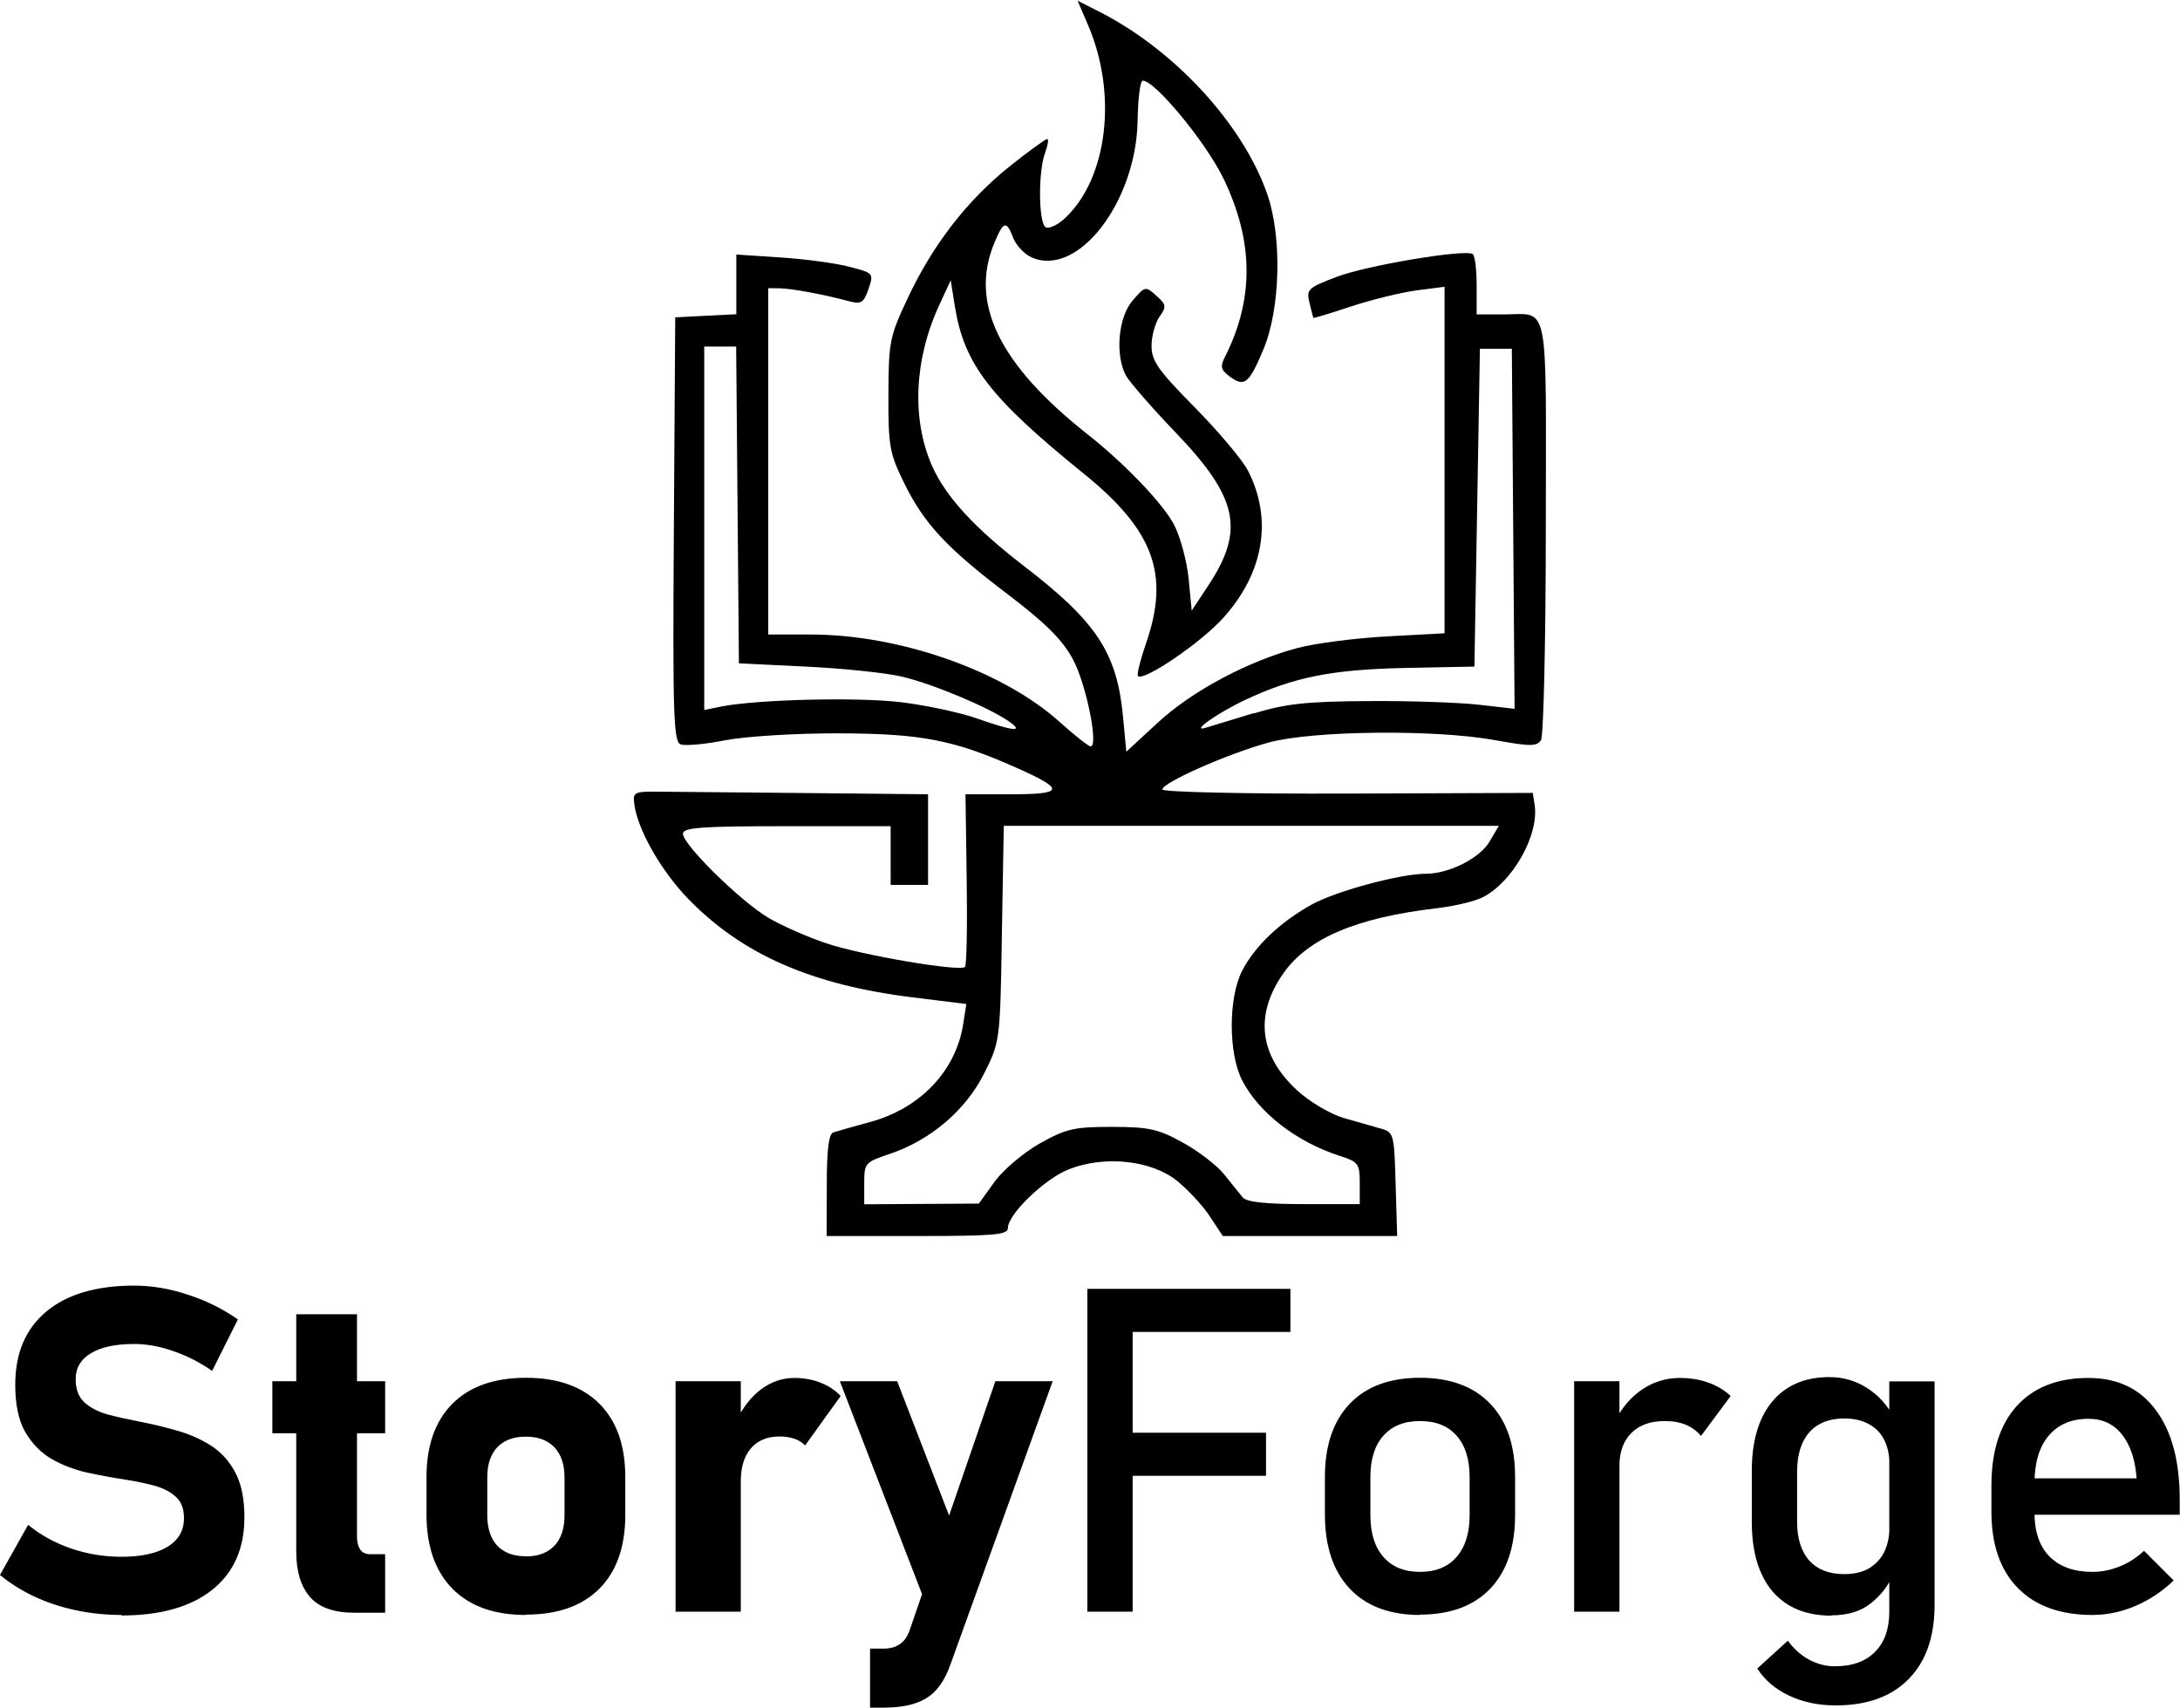
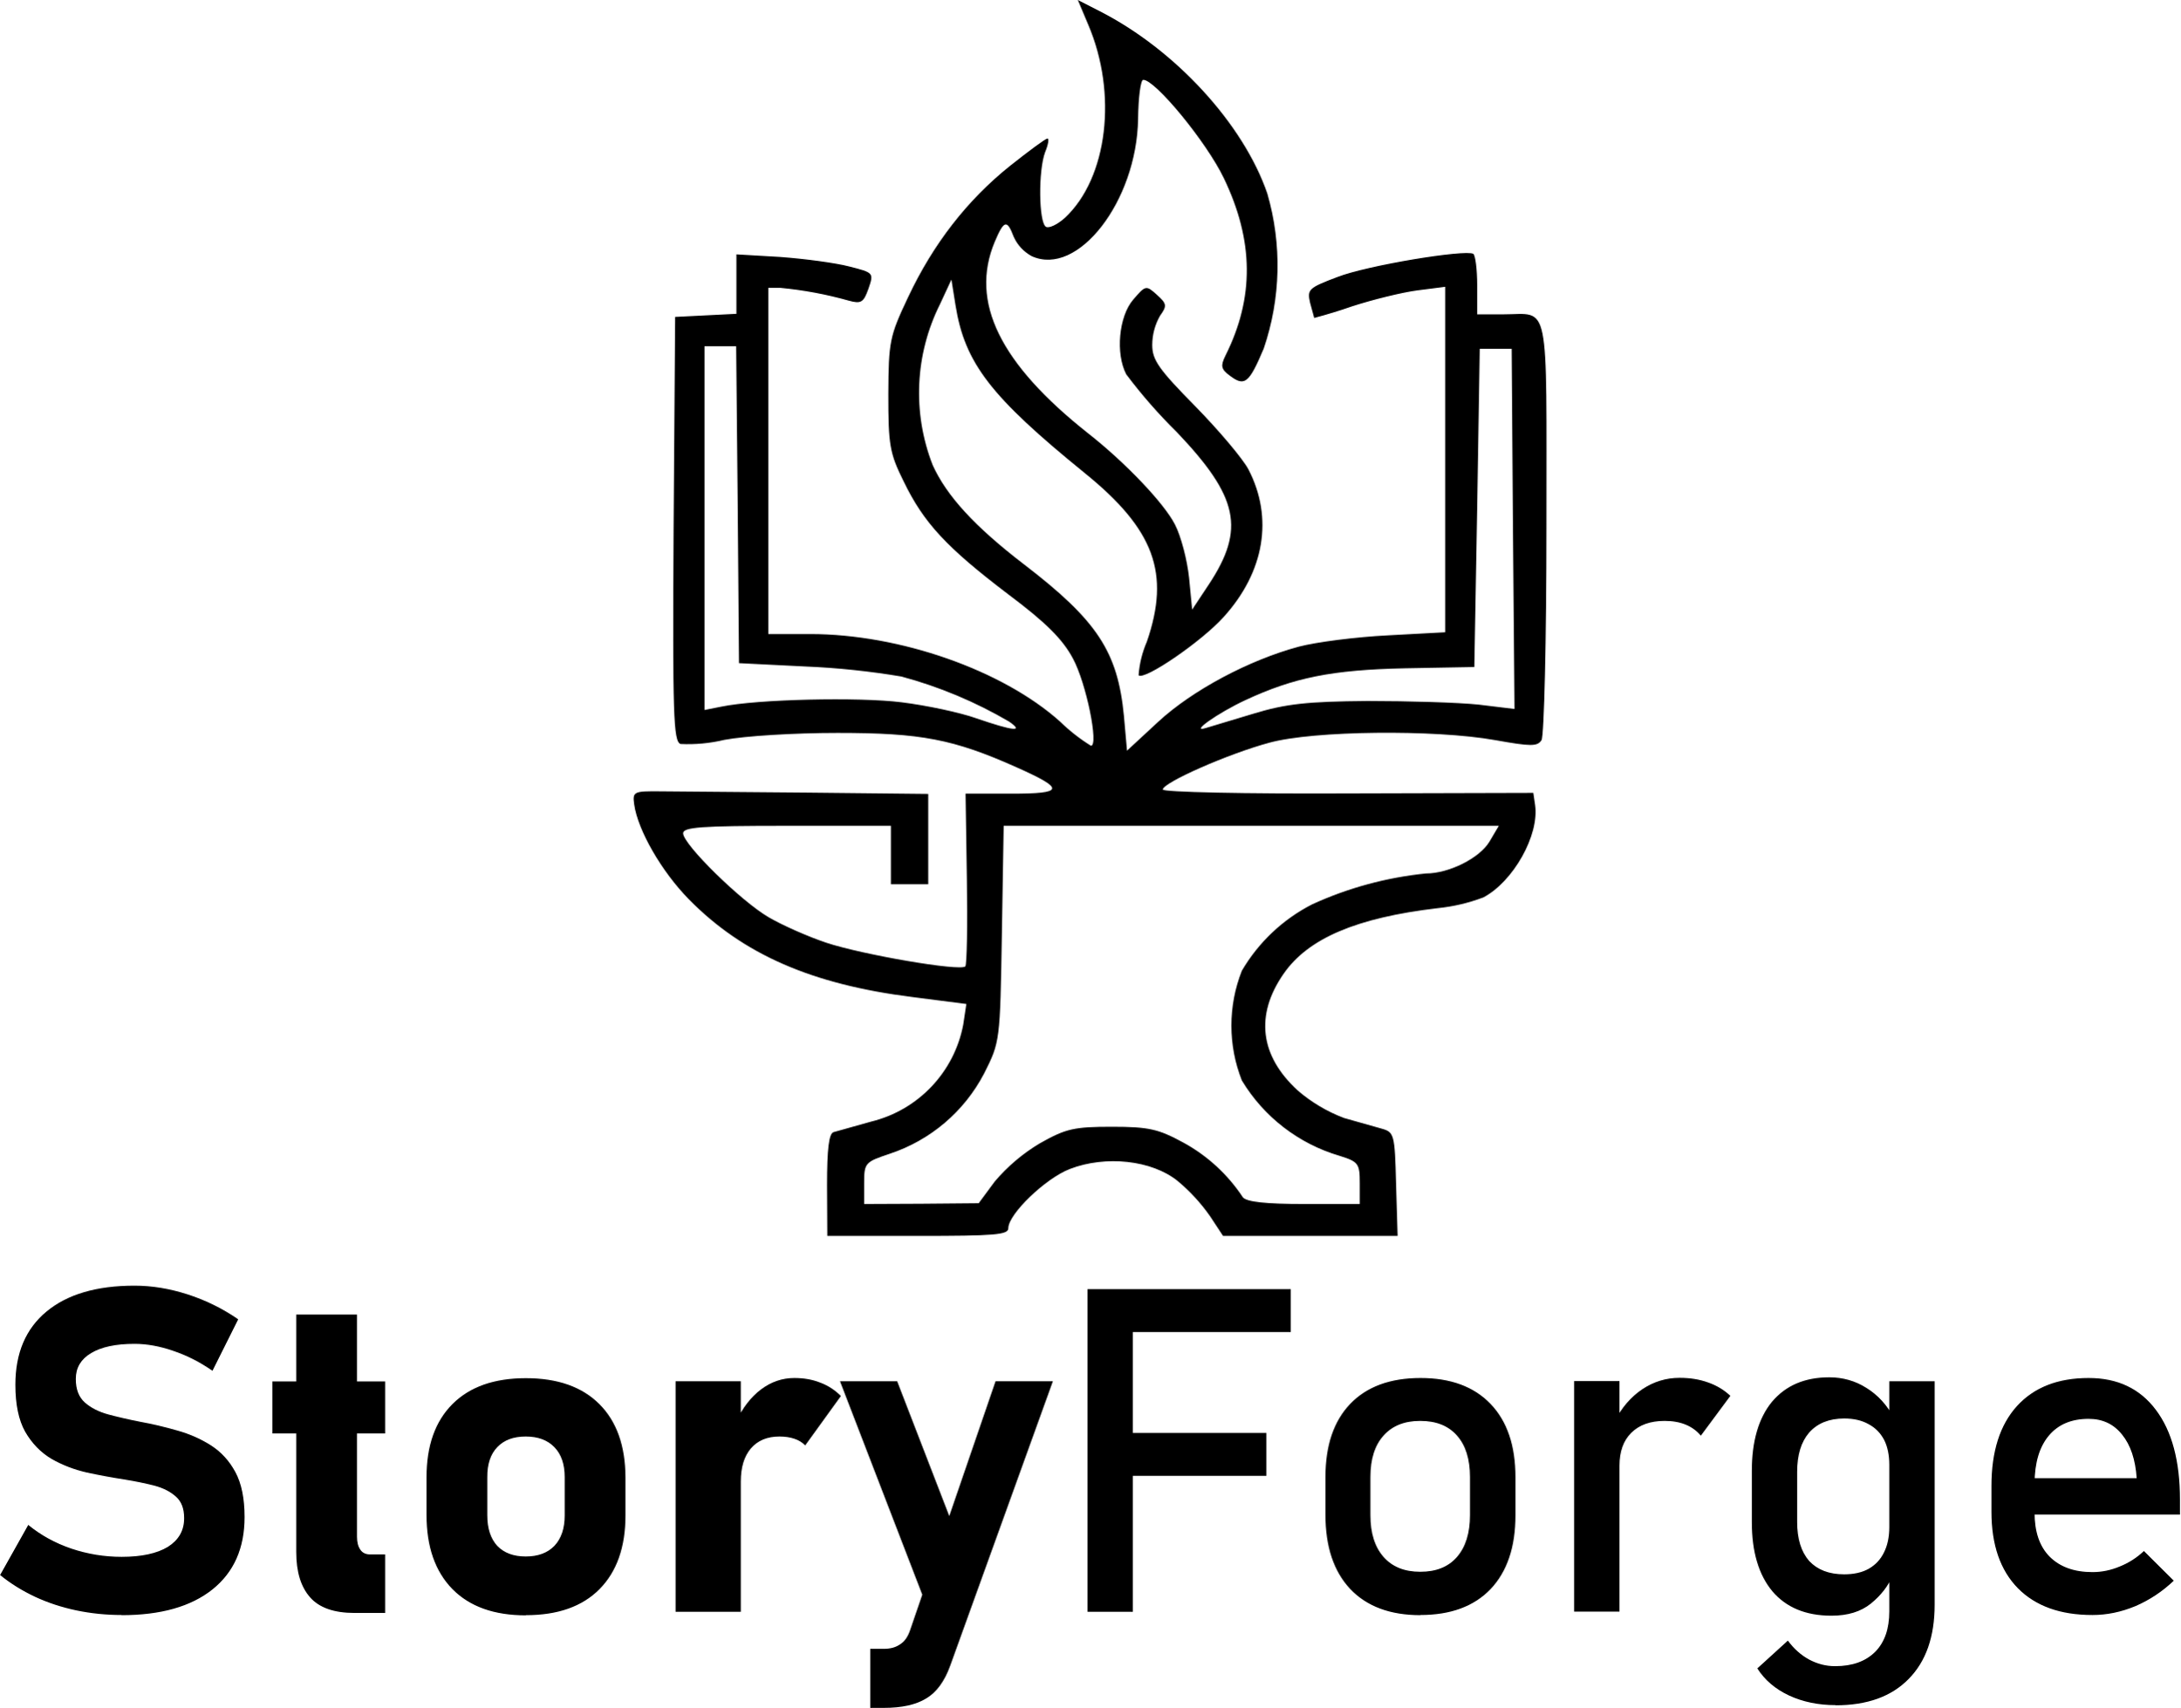
- <svg xmlns="http://www.w3.org/2000/svg" width="32" height="25.073" viewBox="0 0 8.467 6.634" version="1.1" id="svg1" xml:space="preserve">
-   <defs id="defs1" />
-   <g id="layer1" transform="translate(-2.116667,-2.613577)">
-     <g id="g7" transform="translate(10.46931)">
-       <g id="g8" transform="translate(2.362251,-31.15611)">
-         <g id="g9" transform="translate(4.0816,1.99329)">
-           <g id="g1" transform="matrix(0.6666653,0,0,0.6666653,9.490012,16.84504)">
-             <path style="fill:#000000;stroke-width:0.117" d="m -31.613,29.303 c 0,-0.209 0.011,-0.3 0.039,-0.308 0.021,-0.007 0.12,-0.035 0.219,-0.062 0.288,-0.08 0.493,-0.297 0.536,-0.565 l 0.019,-0.121 -0.316,-0.039 c -0.586,-0.073 -0.987,-0.249 -1.301,-0.57 -0.158,-0.162 -0.296,-0.402 -0.317,-0.552 -0.01,-0.074 -0.004,-0.078 0.152,-0.076 0.09,7.93e-4 0.477,0.004 0.861,0.008 l 0.698,0.007 v 0.264 0.264 h -0.109 -0.109 v -0.171 -0.171 h -0.605 c -0.501,0 -0.605,0.008 -0.605,0.044 0,0.064 0.336,0.394 0.498,0.49 0.077,0.045 0.228,0.112 0.336,0.148 0.207,0.07 0.78,0.167 0.809,0.138 0.01,-0.01 0.014,-0.24 0.01,-0.512 l -0.007,-0.494 h 0.265 c 0.311,0 0.316,-0.028 0.033,-0.154 -0.368,-0.164 -0.557,-0.2 -1.043,-0.201 -0.253,-2.65e-4 -0.542,0.018 -0.659,0.041 -0.115,0.023 -0.23,0.033 -0.256,0.023 -0.041,-0.016 -0.046,-0.171 -0.039,-1.253 l 0.008,-1.235 0.178,-0.009 0.178,-0.009 v -0.174 -0.174 l 0.256,0.017 c 0.141,0.009 0.321,0.033 0.401,0.054 0.143,0.037 0.144,0.038 0.113,0.13 -0.028,0.081 -0.043,0.09 -0.114,0.071 -0.144,-0.039 -0.328,-0.073 -0.4,-0.075 l -0.07,-0.001 v 1.009 1.009 H -31.709 c 0.52,0 1.121,0.211 1.453,0.51 0.087,0.078 0.168,0.142 0.18,0.142 0.048,0 -0.026,-0.366 -0.104,-0.509 -0.061,-0.113 -0.158,-0.209 -0.377,-0.376 -0.358,-0.271 -0.491,-0.414 -0.608,-0.655 -0.082,-0.167 -0.09,-0.212 -0.089,-0.509 10e-4,-0.309 0.007,-0.339 0.114,-0.566 0.146,-0.31 0.346,-0.568 0.594,-0.766 0.109,-0.087 0.207,-0.158 0.217,-0.158 0.01,0 0.004,0.036 -0.012,0.08 -0.041,0.107 -0.039,0.408 0.003,0.434 0.018,0.011 0.069,-0.012 0.112,-0.052 0.249,-0.232 0.308,-0.724 0.135,-1.126 l -0.061,-0.142 0.13,0.066 c 0.437,0.223 0.834,0.655 0.975,1.061 0.087,0.249 0.077,0.668 -0.022,0.904 -0.085,0.203 -0.111,0.223 -0.199,0.157 -0.05,-0.038 -0.054,-0.057 -0.024,-0.115 0.169,-0.337 0.166,-0.67 -0.009,-1.035 -0.101,-0.21 -0.399,-0.572 -0.471,-0.572 -0.015,0 -0.028,0.103 -0.03,0.229 -0.007,0.478 -0.35,0.922 -0.619,0.8 -0.042,-0.019 -0.089,-0.07 -0.106,-0.113 -0.039,-0.103 -0.057,-0.099 -0.11,0.03 -0.146,0.35 0.028,0.708 0.545,1.116 0.218,0.172 0.442,0.407 0.504,0.529 0.035,0.069 0.073,0.209 0.083,0.311 l 0.018,0.186 0.097,-0.147 c 0.213,-0.322 0.173,-0.511 -0.188,-0.888 -0.142,-0.148 -0.273,-0.299 -0.293,-0.336 -0.063,-0.121 -0.044,-0.338 0.039,-0.435 0.073,-0.085 0.076,-0.086 0.139,-0.029 0.058,0.052 0.06,0.064 0.018,0.123 -0.025,0.036 -0.046,0.112 -0.046,0.169 0,0.088 0.038,0.142 0.251,0.358 0.138,0.14 0.277,0.305 0.31,0.368 0.146,0.283 0.094,0.596 -0.143,0.859 -0.129,0.144 -0.464,0.372 -0.497,0.339 -0.008,-0.008 0.014,-0.095 0.048,-0.194 0.138,-0.4 0.043,-0.656 -0.365,-0.986 -0.545,-0.441 -0.696,-0.637 -0.75,-0.975 l -0.024,-0.151 -0.066,0.143 c -0.147,0.317 -0.163,0.665 -0.043,0.938 0.08,0.18 0.246,0.361 0.533,0.582 0.426,0.327 0.545,0.507 0.58,0.882 l 0.019,0.202 0.182,-0.168 c 0.199,-0.185 0.529,-0.361 0.818,-0.437 0.102,-0.027 0.336,-0.057 0.52,-0.067 l 0.334,-0.018 V 25.075 24.068 l -0.163,0.021 c -0.09,0.012 -0.261,0.054 -0.38,0.093 -0.12,0.04 -0.219,0.07 -0.221,0.067 -0.002,-0.003 -0.012,-0.042 -0.023,-0.088 -0.019,-0.078 -0.009,-0.087 0.159,-0.151 0.172,-0.066 0.744,-0.162 0.792,-0.133 0.013,0.008 0.023,0.09 0.023,0.183 v 0.169 h 0.153 c 0.274,0 0.251,-0.112 0.25,1.237 -2.45e-4,0.66 -0.013,1.219 -0.028,1.243 -0.024,0.038 -0.062,0.038 -0.271,2.4e-5 -0.351,-0.063 -1.059,-0.055 -1.314,0.014 -0.236,0.064 -0.621,0.234 -0.621,0.274 0,0.015 0.475,0.026 1.079,0.024 l 1.079,-0.004 0.011,0.071 c 0.026,0.174 -0.127,0.447 -0.302,0.537 -0.045,0.023 -0.165,0.052 -0.268,0.064 -0.47,0.055 -0.752,0.175 -0.896,0.382 -0.167,0.241 -0.138,0.477 0.083,0.68 0.072,0.066 0.192,0.137 0.27,0.16 0.077,0.022 0.175,0.05 0.217,0.062 0.075,0.021 0.078,0.031 0.086,0.324 l 0.009,0.302 h -0.508 -0.508 l -0.075,-0.114 c -0.041,-0.063 -0.128,-0.156 -0.192,-0.208 -0.149,-0.119 -0.417,-0.149 -0.627,-0.068 -0.141,0.054 -0.358,0.262 -0.358,0.344 0,0.039 -0.08,0.046 -0.528,0.046 h -0.528 z m 0.978,-0.021 c 0.051,-0.07 0.17,-0.17 0.264,-0.223 0.152,-0.085 0.198,-0.096 0.419,-0.096 0.216,5.29e-4 0.27,0.012 0.414,0.092 0.091,0.05 0.2,0.134 0.241,0.186 0.042,0.052 0.09,0.112 0.107,0.133 0.022,0.027 0.134,0.039 0.357,0.039 h 0.325 v -0.122 c 0,-0.113 -0.008,-0.124 -0.116,-0.159 -0.251,-0.08 -0.472,-0.251 -0.569,-0.44 -0.081,-0.157 -0.081,-0.482 8.1e-5,-0.639 0.074,-0.144 0.224,-0.286 0.408,-0.387 0.142,-0.078 0.516,-0.178 0.663,-0.178 0.134,0 0.313,-0.09 0.37,-0.187 l 0.054,-0.092 h -1.442 -1.442 l -0.011,0.629 c -0.01,0.627 -0.011,0.629 -0.104,0.815 -0.107,0.213 -0.313,0.389 -0.551,0.468 -0.142,0.048 -0.147,0.053 -0.147,0.171 v 0.122 l 0.334,-0.002 0.334,-0.002 z m 0.084,-2.681 c -0.119,-0.083 -0.448,-0.221 -0.627,-0.262 -0.094,-0.022 -0.345,-0.048 -0.559,-0.058 l -0.388,-0.019 -0.008,-0.923 -0.008,-0.923 h -0.093 -0.093 v 1.059 1.059 l 0.098,-0.02 c 0.211,-0.042 0.801,-0.056 1.052,-0.025 0.146,0.018 0.341,0.06 0.435,0.093 0.216,0.076 0.282,0.083 0.191,0.019 z m 1.426,-0.047 c 0.187,-0.057 0.309,-0.07 0.664,-0.072 0.239,-0.002 0.529,0.008 0.645,0.021 l 0.21,0.024 -0.008,-1.049 -0.008,-1.049 h -0.093 -0.093 l -0.016,0.926 -0.016,0.926 -0.404,0.008 c -0.425,0.009 -0.648,0.053 -0.931,0.186 -0.16,0.075 -0.326,0.192 -0.229,0.162 0.028,-0.009 0.153,-0.047 0.279,-0.085 z" id="path1" />
-             <g id="text1" style="font-size:2.649px;line-height:0;font-family:Arial;-inkscape-font-specification:Arial;letter-spacing:-0.031px;stroke-width:0.031" aria-label="StoryForge">
-               <path style="font-weight:bold;font-family:Bahnschrift;-inkscape-font-specification:Bahnschrift" d="m -35.722,31.807 q -0.135,0 -0.264,-0.027 -0.128,-0.027 -0.241,-0.079 -0.113,-0.053 -0.203,-0.127 v 0 l 0.164,-0.292 v 0 q 0.109,0.089 0.251,0.138 0.142,0.048 0.292,0.048 0.173,0 0.269,-0.058 0.096,-0.059 0.096,-0.167 v -0.001 q 0,-0.081 -0.048,-0.124 -0.048,-0.044 -0.127,-0.065 -0.078,-0.021 -0.169,-0.035 -0.11,-0.017 -0.222,-0.041 -0.113,-0.026 -0.207,-0.08 -0.094,-0.056 -0.153,-0.158 -0.057,-0.102 -0.057,-0.273 v -0.001 q 0,-0.275 0.181,-0.426 0.181,-0.151 0.512,-0.151 0.153,0 0.31,0.052 0.158,0.05 0.294,0.145 v 0 l -0.15,0.3 v 0 q -0.109,-0.076 -0.228,-0.116 -0.118,-0.041 -0.226,-0.041 -0.163,0 -0.252,0.054 -0.089,0.053 -0.089,0.15 v 0.001 q 0,0.091 0.053,0.137 0.053,0.047 0.138,0.07 0.085,0.022 0.184,0.041 0.109,0.021 0.216,0.052 0.107,0.03 0.197,0.087 0.089,0.057 0.142,0.157 0.053,0.1 0.053,0.259 v 0.003 q 0,0.272 -0.188,0.422 -0.188,0.149 -0.529,0.149 z m 1.358,-0.013 q -0.18,0 -0.26,-0.092 -0.08,-0.092 -0.08,-0.264 V 30.055 h 0.354 v 1.296 q 0,0.048 0.019,0.075 0.019,0.027 0.057,0.027 h 0.088 V 31.794 Z m -0.479,-1.046 V 30.445 h 0.657 v 0.303 z m 1.477,1.059 q -0.277,0 -0.428,-0.153 -0.151,-0.154 -0.151,-0.432 v -0.219 q 0,-0.275 0.151,-0.427 0.151,-0.151 0.428,-0.151 0.277,0 0.428,0.151 0.151,0.151 0.151,0.427 v 0.222 q 0,0.277 -0.151,0.429 -0.151,0.151 -0.428,0.151 z m -0.001,-0.341 q 0.107,0 0.167,-0.062 0.059,-0.063 0.059,-0.177 v -0.222 q 0,-0.113 -0.059,-0.175 -0.059,-0.062 -0.167,-0.062 -0.106,0 -0.166,0.062 -0.058,0.062 -0.058,0.175 V 31.226 q 0,0.114 0.058,0.177 0.059,0.062 0.166,0.062 z m 0.873,0.322 V 30.445 h 0.38 v 1.343 z m 0.755,-0.969 q -0.025,-0.026 -0.063,-0.039 -0.038,-0.013 -0.087,-0.013 -0.107,0 -0.167,0.07 -0.058,0.069 -0.058,0.191 l -0.027,-0.349 q 0.056,-0.119 0.144,-0.186 0.089,-0.067 0.195,-0.067 0.084,0 0.151,0.027 0.069,0.026 0.119,0.078 z m 1.108,-0.374 h 0.334 l -0.598,1.657 q -0.05,0.138 -0.14,0.191 -0.089,0.054 -0.247,0.054 h -0.079 v -0.344 h 0.079 q 0.056,0 0.093,-0.025 0.039,-0.025 0.059,-0.083 z m -0.345,1.453 -0.561,-1.453 h 0.334 l 0.451,1.167 z" id="path3" />
-               <path style="font-family:Bahnschrift;-inkscape-font-specification:Bahnschrift" d="M -30.095,31.788 V 29.907 h 0.264 v 1.881 z m 0.129,-0.792 v -0.251 h 0.912 v 0.251 z m 0,-0.838 V 29.907 h 1.054 v 0.251 z m 1.809,1.649 q -0.264,0 -0.409,-0.153 -0.145,-0.154 -0.145,-0.432 v -0.219 q 0,-0.275 0.145,-0.427 0.145,-0.151 0.409,-0.151 0.264,0 0.409,0.151 0.145,0.151 0.145,0.427 v 0.222 q 0,0.277 -0.145,0.429 -0.145,0.151 -0.409,0.151 z m 0,-0.251 q 0.138,0 0.213,-0.087 0.076,-0.087 0.076,-0.243 v -0.222 q 0,-0.157 -0.076,-0.242 -0.075,-0.085 -0.213,-0.085 -0.137,0 -0.213,0.085 -0.076,0.085 -0.076,0.242 v 0.222 q 0,0.157 0.076,0.243 0.076,0.087 0.213,0.087 z m 0.898,0.232 V 30.445 h 0.264 v 1.343 z m 0.739,-1.024 q -0.035,-0.043 -0.088,-0.065 -0.053,-0.022 -0.123,-0.022 -0.125,0 -0.195,0.07 -0.069,0.069 -0.069,0.191 l -0.027,-0.259 q 0.061,-0.119 0.159,-0.186 0.1,-0.067 0.219,-0.067 0.092,0 0.166,0.027 0.075,0.026 0.131,0.078 z m 0.785,1.57 q -0.151,0 -0.272,-0.057 -0.119,-0.056 -0.185,-0.158 v 0 l 0.178,-0.162 v 0 q 0.052,0.071 0.123,0.11 0.072,0.039 0.151,0.039 0.151,0 0.234,-0.084 0.083,-0.083 0.083,-0.235 v -1.341 h 0.264 v 1.302 q 0,0.279 -0.151,0.432 -0.15,0.154 -0.426,0.154 z m -0.025,-0.523 q -0.222,0 -0.344,-0.142 -0.12,-0.144 -0.12,-0.404 v -0.296 q 0,-0.261 0.118,-0.404 0.119,-0.144 0.334,-0.144 0.119,0 0.217,0.062 0.1,0.062 0.16,0.175 l -0.027,0.274 q 0,-0.085 -0.031,-0.146 -0.031,-0.061 -0.091,-0.092 -0.058,-0.032 -0.142,-0.032 -0.131,0 -0.203,0.081 -0.071,0.081 -0.071,0.229 v 0.292 q 0,0.146 0.071,0.226 0.072,0.079 0.203,0.079 0.084,0 0.142,-0.032 0.059,-0.034 0.091,-0.096 0.031,-0.062 0.031,-0.149 l 0.018,0.283 q -0.036,0.091 -0.125,0.163 -0.088,0.071 -0.23,0.071 z m 1.521,-0.004 q -0.281,0 -0.435,-0.157 -0.154,-0.157 -0.154,-0.445 v -0.151 q 0,-0.3 0.147,-0.464 0.149,-0.164 0.418,-0.164 0.254,0 0.392,0.186 0.14,0.186 0.14,0.523 v 0.088 h -0.905 v -0.212 h 0.654 v 0 q -0.012,-0.163 -0.085,-0.255 -0.072,-0.092 -0.195,-0.092 -0.149,0 -0.232,0.098 -0.083,0.098 -0.083,0.278 v 0.171 q 0,0.167 0.088,0.256 0.089,0.089 0.25,0.089 0.08,0 0.159,-0.032 0.079,-0.032 0.141,-0.091 v 0 l 0.173,0.173 v 0 q -0.1,0.096 -0.224,0.149 -0.124,0.052 -0.25,0.052 z" id="path4" />
-             </g>
-             <path d="m -36.374,33.601 0.173,-0.47 h 0.056 l 0.173,0.47 h -0.071 l -0.13,-0.379 -0.13,0.379 z m 0.08,-0.103 v -0.063 h 0.247 v 0.063 z m 0.476,-0.367 v 0.47 h -0.066 v -0.47 z m 0.125,0.21 h 0.217 v 0.063 h -0.217 z m 0.373,0.078 v -0.063 h 0.15 q 0.032,0 0.052,-0.022 0.02,-0.022 0.02,-0.059 v 0 q 0,-0.037 -0.02,-0.059 -0.019,-0.022 -0.052,-0.022 h -0.15 v -0.063 h 0.148 q 0.043,0 0.074,0.018 0.032,0.018 0.049,0.05 0.018,0.032 0.018,0.076 v 0 q 0,0.043 -0.018,0.076 -0.017,0.032 -0.049,0.05 -0.032,0.018 -0.074,0.018 z m -0.034,0.182 v -0.47 h 0.066 v 0.47 z m 0.521,0.005 q -0.066,0 -0.102,-0.038 -0.036,-0.038 -0.036,-0.108 v -0.055 q 0,-0.069 0.036,-0.107 0.036,-0.038 0.102,-0.038 0.066,0 0.102,0.038 0.036,0.038 0.036,0.107 v 0.056 q 0,0.069 -0.036,0.107 -0.036,0.038 -0.102,0.038 z m 0,-0.063 q 0.035,0 0.053,-0.022 0.019,-0.022 0.019,-0.061 v -0.056 q 0,-0.039 -0.019,-0.06 -0.019,-0.021 -0.053,-0.021 -0.034,0 -0.053,0.021 -0.019,0.021 -0.019,0.06 v 0.056 q 0,0.039 0.019,0.061 0.019,0.022 0.053,0.022 z m 0.309,0.058 -0.103,-0.336 h 0.069 l 0.059,0.24 0.084,-0.24 h 0.046 l 0.084,0.24 0.059,-0.24 h 0.069 l -0.103,0.336 h -0.05 l -0.082,-0.232 -0.082,0.232 z m 0.584,0.005 q -0.07,0 -0.109,-0.039 -0.038,-0.039 -0.038,-0.111 V 33.417 q 0,-0.075 0.037,-0.116 0.037,-0.041 0.104,-0.041 0.063,0 0.098,0.047 0.035,0.047 0.035,0.131 v 0.022 h -0.226 v -0.053 h 0.164 v 0 q -0.003,-0.041 -0.021,-0.064 -0.018,-0.023 -0.049,-0.023 -0.037,0 -0.058,0.025 -0.021,0.025 -0.021,0.07 v 0.043 q 0,0.042 0.022,0.064 0.022,0.022 0.062,0.022 0.02,0 0.04,-0.008 0.02,-0.008 0.035,-0.023 v 0 l 0.043,0.043 v 0 q -0.025,0.024 -0.056,0.037 -0.031,0.013 -0.062,0.013 z m 0.233,-0.005 v -0.336 h 0.066 v 0.336 z m 0.185,-0.256 q -0.009,-0.011 -0.022,-0.016 -0.013,-0.005 -0.031,-0.005 -0.031,0 -0.049,0.017 -0.017,0.017 -0.017,0.048 l -0.007,-0.065 q 0.015,-0.03 0.04,-0.047 0.025,-0.017 0.055,-0.017 0.023,0 0.041,0.007 0.019,0.006 0.033,0.019 z m 0.244,0.261 q -0.07,0 -0.109,-0.039 -0.038,-0.039 -0.038,-0.111 v -0.038 q 0,-0.075 0.037,-0.116 0.037,-0.041 0.104,-0.041 0.063,0 0.098,0.047 0.035,0.047 0.035,0.131 v 0.022 h -0.226 v -0.053 h 0.164 v 0 q -0.003,-0.041 -0.021,-0.064 -0.018,-0.023 -0.049,-0.023 -0.037,0 -0.058,0.025 -0.021,0.025 -0.021,0.07 v 0.043 q 0,0.042 0.022,0.064 0.022,0.022 0.062,0.022 0.02,0 0.04,-0.008 0.02,-0.008 0.035,-0.023 v 0 l 0.043,0.043 v 0 q -0.025,0.024 -0.056,0.037 -0.031,0.013 -0.062,0.013 z m 0.424,-0.005 v -0.47 h 0.066 v 0.47 z m -0.084,0.006 q -0.056,0 -0.086,-0.036 -0.03,-0.036 -0.03,-0.101 v -0.074 q 0,-0.065 0.029,-0.101 0.03,-0.036 0.083,-0.036 0.03,0 0.054,0.016 0.025,0.016 0.04,0.044 l -0.007,0.069 q 0,-0.021 -0.008,-0.037 -0.008,-0.015 -0.023,-0.023 -0.015,-0.008 -0.036,-0.008 -0.033,0 -0.051,0.02 -0.018,0.02 -0.018,0.057 v 0.073 q 0,0.037 0.018,0.057 0.018,0.02 0.051,0.02 0.021,0 0.036,-0.008 0.015,-0.008 0.023,-0.024 0.008,-0.016 0.008,-0.037 l 0.004,0.071 q -0.009,0.023 -0.031,0.041 -0.022,0.018 -0.058,0.018 z m 0.534,-0.006 v -0.432 h 0.066 v 0.432 z m -0.133,-0.407 v -0.063 h 0.332 v 0.063 z m 0.516,0.407 v -0.432 h 0.066 v 0.432 z m -0.133,-0.407 v -0.063 h 0.332 v 0.063 z m 0.441,0.209 v -0.063 h 0.16 q 0.029,0 0.046,-0.02 0.017,-0.02 0.017,-0.053 v 0 q 0,-0.033 -0.017,-0.053 -0.017,-0.02 -0.046,-0.02 h -0.16 v -0.063 h 0.158 q 0.041,0 0.072,0.017 0.031,0.017 0.048,0.047 0.017,0.03 0.017,0.071 v 0 q 0,0.041 -0.017,0.071 -0.017,0.03 -0.048,0.048 -0.03,0.017 -0.071,0.017 z m -0.029,0.199 V 33.13 h 0.066 v 0.47 z m 0.265,0 -0.108,-0.213 0.066,-0.015 0.12,0.228 z m 0.217,-0.182 v -0.063 h 0.15 q 0.032,0 0.052,-0.022 0.02,-0.022 0.02,-0.059 v 0 q 0,-0.037 -0.02,-0.059 -0.019,-0.022 -0.052,-0.022 h -0.15 v -0.063 h 0.148 q 0.043,0 0.074,0.018 0.032,0.018 0.049,0.05 0.018,0.032 0.018,0.076 v 0 q 0,0.043 -0.018,0.076 -0.017,0.032 -0.049,0.05 -0.032,0.018 -0.074,0.018 z m -0.034,0.182 v -0.47 h 0.066 v 0.47 z m 0.58,-0.253 h 0.163 v 0.082 q 0,0.053 -0.021,0.093 -0.02,0.039 -0.057,0.061 -0.037,0.022 -0.087,0.022 -0.05,0 -0.088,-0.02 -0.038,-0.021 -0.058,-0.058 -0.021,-0.038 -0.021,-0.087 v -0.139 q 0,-0.053 0.02,-0.092 0.021,-0.039 0.058,-0.061 0.037,-0.022 0.087,-0.022 0.041,0 0.075,0.017 0.034,0.017 0.057,0.049 0.023,0.031 0.031,0.073 v 0 h -0.071 v 0 q -0.009,-0.037 -0.035,-0.056 -0.026,-0.019 -0.056,-0.019 -0.044,0 -0.07,0.031 -0.027,0.03 -0.027,0.081 v 0.139 q 0,0.046 0.027,0.074 0.027,0.027 0.072,0.027 0.044,0 0.07,-0.029 0.027,-0.029 0.027,-0.081 v -0.02 h -0.095 z m 0.433,0.253 0.173,-0.47 h 0.056 l 0.173,0.47 h -0.071 l -0.13,-0.379 -0.13,0.379 z m 0.08,-0.103 v -0.063 h 0.247 v 0.063 z m 0.594,0.103 v -0.47 h 0.066 v 0.47 z m -0.084,0.006 q -0.056,0 -0.086,-0.036 -0.03,-0.036 -0.03,-0.101 v -0.074 q 0,-0.065 0.029,-0.101 0.03,-0.036 0.083,-0.036 0.03,0 0.054,0.016 0.025,0.016 0.04,0.044 l -0.007,0.069 q 0,-0.021 -0.008,-0.037 -0.008,-0.015 -0.023,-0.023 -0.015,-0.008 -0.036,-0.008 -0.033,0 -0.051,0.02 -0.018,0.02 -0.018,0.057 v 0.073 q 0,0.037 0.018,0.057 0.018,0.02 0.051,0.02 0.021,0 0.036,-0.008 0.015,-0.008 0.023,-0.024 0.008,-0.016 0.008,-0.037 l 0.004,0.071 q -0.009,0.023 -0.031,0.041 -0.022,0.018 -0.058,0.018 z m 0.382,-0.102 0.082,-0.24 h 0.069 l -0.126,0.336 h -0.05 l -0.126,-0.336 h 0.069 z m 0.362,0.101 q -0.07,0 -0.109,-0.039 -0.038,-0.039 -0.038,-0.111 v -0.038 q 0,-0.075 0.037,-0.116 0.037,-0.041 0.104,-0.041 0.063,0 0.098,0.047 0.035,0.047 0.035,0.131 v 0.022 h -0.226 v -0.053 h 0.164 v 0 q -0.003,-0.041 -0.021,-0.064 -0.018,-0.023 -0.049,-0.023 -0.037,0 -0.058,0.025 -0.021,0.025 -0.021,0.07 v 0.043 q 0,0.042 0.022,0.064 0.022,0.022 0.062,0.022 0.02,0 0.04,-0.008 0.02,-0.008 0.035,-0.023 v 0 l 0.043,0.043 v 0 q -0.025,0.024 -0.056,0.037 -0.031,0.013 -0.062,0.013 z m 0.233,-0.005 v -0.336 h 0.066 v 0.336 z m 0.204,0 v -0.203 q 0,-0.036 -0.018,-0.055 -0.018,-0.019 -0.052,-0.019 -0.032,0 -0.05,0.017 -0.017,0.017 -0.017,0.048 l -0.007,-0.065 q 0.016,-0.03 0.04,-0.047 0.025,-0.016 0.056,-0.016 0.055,0 0.084,0.036 0.03,0.036 0.03,0.101 v 0.204 z m 0.269,0.002 q -0.041,0 -0.06,-0.023 -0.018,-0.023 -0.018,-0.066 v -0.346 h 0.066 v 0.347 q 0,0.012 0.005,0.019 0.005,0.007 0.014,0.007 h 0.032 v 0.063 z m -0.113,-0.278 v -0.059 h 0.151 v 0.059 z m 0.46,0.276 v -0.336 h 0.066 v 0.336 z m -0.136,-0.336 v 0.204 q 0,0.035 0.018,0.055 0.018,0.019 0.051,0.019 0.033,0 0.05,-0.017 0.018,-0.017 0.018,-0.049 l 0.004,0.07 q -0.009,0.023 -0.032,0.041 -0.023,0.018 -0.059,0.018 -0.056,0 -0.086,-0.036 -0.03,-0.036 -0.03,-0.101 V 33.265 Z m 0.318,0.336 v -0.336 h 0.066 v 0.336 z m 0.185,-0.256 q -0.009,-0.011 -0.022,-0.016 -0.013,-0.005 -0.031,-0.005 -0.031,0 -0.049,0.017 -0.017,0.017 -0.017,0.048 l -0.007,-0.065 q 0.015,-0.03 0.04,-0.047 0.025,-0.017 0.055,-0.017 0.023,0 0.041,0.007 0.019,0.006 0.033,0.019 z m 0.244,0.261 q -0.07,0 -0.109,-0.039 -0.038,-0.039 -0.038,-0.111 v -0.038 q 0,-0.075 0.037,-0.116 0.037,-0.041 0.104,-0.041 0.063,0 0.098,0.047 0.035,0.047 0.035,0.131 v 0.022 h -0.226 v -0.053 h 0.164 v 0 q -0.003,-0.041 -0.021,-0.064 -0.018,-0.023 -0.049,-0.023 -0.037,0 -0.058,0.025 -0.021,0.025 -0.021,0.07 v 0.043 q 0,0.042 0.022,0.064 0.022,0.022 0.062,0.022 0.02,0 0.04,-0.008 0.02,-0.008 0.035,-0.023 v 0 l 0.043,0.043 v 0 q -0.025,0.024 -0.056,0.037 -0.031,0.013 -0.062,0.013 z m 0.591,-0.258 h 0.163 v 0.082 q 0,0.053 -0.021,0.093 -0.02,0.039 -0.057,0.061 -0.037,0.022 -0.087,0.022 -0.05,0 -0.088,-0.02 -0.038,-0.021 -0.058,-0.058 -0.021,-0.038 -0.021,-0.087 v -0.139 q 0,-0.053 0.02,-0.092 0.021,-0.039 0.058,-0.061 0.037,-0.022 0.087,-0.022 0.041,0 0.075,0.017 0.034,0.017 0.057,0.049 0.023,0.031 0.031,0.073 v 0 h -0.071 v 0 q -0.009,-0.037 -0.035,-0.056 -0.026,-0.019 -0.056,-0.019 -0.044,0 -0.07,0.031 -0.027,0.03 -0.027,0.081 v 0.139 q 0,0.046 0.027,0.074 0.027,0.027 0.072,0.027 0.044,0 0.07,-0.029 0.027,-0.029 0.027,-0.081 v -0.02 h -0.095 z m 0.416,0.258 q -0.07,0 -0.109,-0.039 -0.038,-0.039 -0.038,-0.111 v -0.038 q 0,-0.075 0.037,-0.116 0.037,-0.041 0.104,-0.041 0.063,0 0.098,0.047 0.035,0.047 0.035,0.131 v 0.022 h -0.226 v -0.053 h 0.164 v 0 q -0.003,-0.041 -0.021,-0.064 -0.018,-0.023 -0.049,-0.023 -0.037,0 -0.058,0.025 -0.021,0.025 -0.021,0.07 v 0.043 q 0,0.042 0.022,0.064 0.022,0.022 0.062,0.022 0.02,0 0.04,-0.008 0.02,-0.008 0.035,-0.023 v 0 l 0.043,0.043 v 0 q -0.025,0.024 -0.056,0.037 -0.031,0.013 -0.062,0.013 z m 0.233,-0.005 v -0.336 h 0.066 v 0.336 z m 0.204,0 v -0.203 q 0,-0.036 -0.018,-0.055 -0.018,-0.019 -0.052,-0.019 -0.032,0 -0.05,0.017 -0.017,0.017 -0.017,0.048 l -0.007,-0.065 q 0.016,-0.03 0.04,-0.047 0.025,-0.016 0.056,-0.016 0.055,0 0.084,0.036 0.03,0.036 0.03,0.101 v 0.204 z m 0.319,0.005 q -0.07,0 -0.109,-0.039 -0.038,-0.039 -0.038,-0.111 v -0.038 q 0,-0.075 0.037,-0.116 0.037,-0.041 0.104,-0.041 0.063,0 0.098,0.047 0.035,0.047 0.035,0.131 v 0.022 h -0.226 v -0.053 h 0.164 v 0 q -0.003,-0.041 -0.021,-0.064 -0.018,-0.023 -0.049,-0.023 -0.037,0 -0.058,0.025 -0.021,0.025 -0.021,0.07 v 0.043 q 0,0.042 0.022,0.064 0.022,0.022 0.062,0.022 0.02,0 0.04,-0.008 0.02,-0.008 0.035,-0.023 v 0 l 0.043,0.043 v 0 q -0.025,0.024 -0.056,0.037 -0.031,0.013 -0.062,0.013 z m 0.233,-0.005 v -0.336 h 0.066 v 0.336 z m 0.185,-0.256 q -0.009,-0.011 -0.022,-0.016 -0.013,-0.005 -0.031,-0.005 -0.031,0 -0.049,0.017 -0.017,0.017 -0.017,0.048 l -0.007,-0.065 q 0.015,-0.03 0.04,-0.047 0.025,-0.017 0.055,-0.017 0.023,0 0.041,0.007 0.019,0.006 0.033,0.019 z m 0.303,0.256 V 33.388 q 0,-0.033 -0.018,-0.051 -0.017,-0.018 -0.05,-0.018 -0.02,0 -0.039,0.006 -0.019,0.006 -0.034,0.017 l -0.048,-0.033 q 0.019,-0.023 0.05,-0.036 0.031,-0.013 0.07,-0.013 0.063,0 0.098,0.033 0.035,0.033 0.035,0.092 v 0.216 z m -0.082,0.005 q -0.062,0 -0.093,-0.026 -0.031,-0.026 -0.031,-0.078 0,-0.05 0.028,-0.075 0.028,-0.025 0.085,-0.025 h 0.095 l 0.004,0.053 h -0.1 q -0.026,0 -0.038,0.012 -0.013,0.011 -0.013,0.035 0,0.026 0.017,0.038 0.017,0.012 0.051,0.012 0.038,0 0.056,-0.008 0.019,-0.008 0.019,-0.025 l 0.007,0.047 q -0.009,0.014 -0.022,0.022 -0.013,0.009 -0.03,0.013 -0.016,0.004 -0.038,0.004 z m 0.348,-0.003 q -0.041,0 -0.06,-0.023 -0.018,-0.023 -0.018,-0.066 v -0.346 h 0.066 v 0.347 q 0,0.012 0.005,0.019 0.005,0.007 0.014,0.007 h 0.032 v 0.063 z m -0.113,-0.278 v -0.059 h 0.151 v 0.059 z m 0.386,0.281 q -0.066,0 -0.102,-0.038 -0.036,-0.038 -0.036,-0.108 v -0.055 q 0,-0.069 0.036,-0.107 0.036,-0.038 0.102,-0.038 0.066,0 0.102,0.038 0.036,0.038 0.036,0.107 v 0.056 q 0,0.069 -0.036,0.107 -0.036,0.038 -0.102,0.038 z m 0,-0.063 q 0.035,0 0.053,-0.022 0.019,-0.022 0.019,-0.061 v -0.056 q 0,-0.039 -0.019,-0.06 -0.019,-0.021 -0.053,-0.021 -0.034,0 -0.053,0.021 -0.019,0.021 -0.019,0.06 v 0.056 q 0,0.039 0.019,0.061 0.019,0.022 0.053,0.022 z m 0.248,0.058 v -0.336 h 0.066 v 0.336 z m 0.185,-0.256 q -0.009,-0.011 -0.022,-0.016 -0.013,-0.005 -0.031,-0.005 -0.031,0 -0.049,0.017 -0.017,0.017 -0.017,0.048 l -0.007,-0.065 q 0.015,-0.03 0.04,-0.047 0.025,-0.017 0.055,-0.017 0.023,0 0.041,0.007 0.019,0.006 0.033,0.019 z" id="text7" style="font-size:0.662px;line-height:0;font-family:Bahnschrift;-inkscape-font-specification:Bahnschrift;letter-spacing:0.016px;stroke-width:0.031" aria-label="AI-Powered TTRPG Adventure Generator" />
-           </g>
-         </g>
-       </g>
-     </g>
+ <svg xmlns="http://www.w3.org/2000/svg" xml:space="preserve" viewBox="0 0 8.467 6.634">
+   <path d="M3.212 4.604c0-.14.007-.2.025-.206l.146-.041a.48.48 0 0 0 .358-.377l.012-.08-.21-.027c-.39-.049-.658-.166-.868-.38-.106-.108-.198-.268-.212-.368-.007-.05-.002-.052.102-.051l.574.005.466.005v.351H3.46v-.227h-.404c-.334 0-.403.005-.403.029 0 .043.224.263.332.326.051.03.152.075.224.099.138.046.52.112.54.092.006-.006.009-.16.006-.341l-.005-.33h.177c.207 0 .21-.018.022-.102-.246-.11-.372-.134-.696-.134-.169 0-.361.012-.44.027a.6.6 0 0 1-.17.016c-.028-.01-.031-.114-.027-.835l.006-.824.119-.006.119-.006V.988l.17.01c.094.007.215.023.268.037.095.024.096.025.075.086-.019.054-.029.06-.076.047a1.5 1.5 0 0 0-.267-.05h-.046v1.345h.163c.347 0 .747.14.97.34a.7.7 0 0 0 .12.094c.031 0-.018-.243-.07-.339-.04-.075-.105-.14-.252-.25-.238-.181-.327-.276-.405-.437-.055-.111-.06-.141-.06-.34.001-.205.005-.225.077-.377q.146-.31.396-.51c.073-.058.138-.106.145-.106s.003.024-.009.053c-.027.072-.025.272.003.29.012.007.045-.009.074-.035.166-.155.205-.483.09-.751L4.186 0l.086.044c.292.149.557.437.65.708a1 1 0 0 1-.014.602c-.057.135-.074.149-.132.105-.034-.025-.036-.038-.017-.077.113-.225.111-.447-.006-.69C4.686.552 4.487.31 4.44.31c-.01 0-.019.068-.02.152-.005.319-.234.615-.413.533a.16.16 0 0 1-.07-.075c-.026-.069-.038-.065-.074.02-.097.233.02.472.364.744.145.114.294.271.336.353.024.046.048.14.055.207l.012.124.065-.098c.142-.215.115-.34-.125-.592a2 2 0 0 1-.196-.224c-.042-.08-.029-.225.027-.29.048-.056.05-.057.092-.019.039.035.04.043.012.082a.23.23 0 0 0-.03.113c0 .058.025.094.167.238.092.094.185.204.207.246.097.188.062.397-.096.572-.086.096-.31.249-.331.227a.4.4 0 0 1 .032-.13c.092-.267.029-.437-.243-.657-.363-.295-.464-.425-.5-.65l-.016-.1-.044.095a.77.77 0 0 0-.029.625c.054.12.164.24.356.387.284.218.363.339.387.588l.012.135.121-.112c.133-.123.353-.24.546-.292.068-.018.224-.038.347-.044l.222-.012V1.114l-.109.014c-.06.008-.173.036-.253.062a2 2 0 0 1-.147.045l-.016-.059c-.012-.052-.005-.058.106-.1.115-.045.496-.108.528-.09.008.006.015.06.015.122v.113h.102c.182 0 .167-.074.167.825 0 .44-.009.813-.019.829-.016.025-.041.025-.18 0-.235-.042-.707-.037-.877.01-.157.042-.414.155-.414.182 0 .01.317.017.72.015l.719-.002.007.047c.017.117-.085.298-.201.359a.7.7 0 0 1-.179.042c-.313.037-.502.117-.597.255-.111.16-.092.318.055.453a.6.6 0 0 0 .18.107l.145.041c.05.014.052.021.057.216l.006.201H4.75l-.05-.076a.7.7 0 0 0-.127-.138c-.1-.08-.278-.1-.418-.046-.094.036-.239.175-.239.23 0 .026-.053.03-.352.03h-.351zm.651-.014a.7.7 0 0 1 .176-.149c.101-.057.133-.064.28-.064.143 0 .18.009.276.061a.65.65 0 0 1 .232.213c.014.018.09.026.237.026h.217v-.081c0-.076-.005-.083-.078-.106a.66.66 0 0 1-.38-.293.58.58 0 0 1 0-.426.67.67 0 0 1 .273-.258 1.4 1.4 0 0 1 .442-.12c.09 0 .209-.06.247-.124l.036-.061H3.898l-.007.419c-.007.418-.007.42-.069.543a.64.64 0 0 1-.367.312c-.095.032-.099.035-.099.114v.081l.223-.001.222-.002zm.056-1.787a1.7 1.7 0 0 0-.418-.175 3 3 0 0 0-.372-.039l-.259-.013-.005-.615-.006-.616h-.123v1.413l.065-.013c.14-.029.533-.038.7-.017.098.012.228.04.29.062q.218.075.128.013m.95-.031c.125-.038.207-.047.443-.049.16 0 .353.006.43.014l.14.017-.006-.7-.005-.699h-.124l-.01.618-.011.618-.27.005c-.283.006-.431.036-.62.124-.107.05-.217.128-.153.108z" />
+   <g stroke-width=".031" aria-label="StoryForge" font-family="Bahnschrift" font-size="2.649" letter-spacing="-.031" style="line-height:0;-inkscape-font-specification:Arial">
+     <path d="M-35.722 31.807q-.135 0-.264-.027-.128-.027-.24-.079-.113-.053-.204-.127l.164-.292q.11.09.251.138.143.048.293.048.173 0 .269-.058.095-.06.095-.167v-.001q0-.082-.047-.124-.048-.044-.127-.065-.078-.02-.17-.035-.11-.017-.222-.041-.113-.026-.207-.08-.094-.056-.153-.158-.057-.102-.057-.273v-.001q0-.276.181-.426.182-.151.513-.151.152 0 .31.051t.294.145l-.15.3q-.109-.076-.228-.116-.118-.041-.226-.041-.163 0-.253.054-.089.053-.089.15v.001q0 .09.053.137t.139.07.183.042q.109.02.216.051.108.03.197.087t.142.156.053.26v.002q0 .271-.187.421-.188.15-.53.15m1.358-.013q-.18 0-.26-.092-.08-.091-.08-.263v-1.384h.354v1.296q0 .047.02.075.019.027.056.027h.088v.341Zm-.479-1.046v-.303h.657v.303zm1.477 1.06q-.277 0-.428-.153-.151-.154-.151-.432v-.22q0-.275.151-.426t.428-.151.428.151.152.427v.222q0 .277-.152.43-.15.151-.428.151m-.001-.342q.107 0 .167-.062.06-.064.06-.178v-.222q0-.113-.06-.175t-.167-.062-.166.062-.058.175v.222q0 .114.058.178.06.062.166.062m.873.322v-1.343h.38v1.343zm.755-.969q-.024-.026-.063-.039-.038-.013-.087-.013-.107 0-.167.07-.058.069-.058.192l-.027-.35q.056-.119.144-.186.089-.067.195-.067.084 0 .151.027.069.026.12.078zm1.109-.374h.334l-.598 1.657q-.05.138-.14.191-.089.055-.247.055h-.079v-.344h.08q.055 0 .092-.025.04-.024.06-.083zm-.346 1.453-.56-1.453h.333l.451 1.167z" font-weight="700" style="-inkscape-font-specification:Bahnschrift" transform="translate(24.287 -14.931)scale(.6666653)" />
+     <path d="M-30.095 31.788v-1.88h.264v1.88zm.13-.792v-.25h.912v.25zm0-.838v-.25h1.054v.25zm1.81 1.65q-.265 0-.41-.153-.144-.154-.144-.432v-.22q0-.275.144-.426.145-.151.41-.151.263 0 .408.151t.145.427v.222q0 .277-.145.43-.145.151-.409.151m0-.252q.138 0 .213-.086.076-.087.076-.244v-.222q0-.157-.076-.242-.075-.085-.214-.085-.137 0-.213.085-.077.085-.077.242v.222q0 .157.077.244.076.086.213.086m.897.232v-1.343h.264v1.343zm.738-1.025q-.035-.042-.088-.064t-.123-.022q-.125 0-.195.07-.068.068-.068.191l-.028-.259q.061-.119.16-.186.1-.067.218-.067.092 0 .166.027.075.026.13.078zm.785 1.57q-.15 0-.271-.056-.12-.056-.185-.158l.178-.162q.052.071.123.11.073.039.152.039.15 0 .234-.084.082-.083.082-.236v-1.34h.264v1.302q0 .279-.151.432-.15.154-.426.154m-.024-.522q-.223 0-.344-.142-.12-.144-.12-.404v-.296q0-.261.117-.404.12-.143.334-.143.119 0 .217.062.1.062.16.175l-.027.274q0-.086-.03-.146-.032-.061-.091-.092-.058-.033-.142-.033-.131 0-.204.082-.07.081-.07.229v.292q0 .146.07.227.073.078.204.078.084 0 .142-.032.06-.034.09-.096.031-.062.031-.148l.019.283q-.037.09-.126.163-.088.071-.23.071m1.52-.004q-.28 0-.434-.156-.154-.157-.154-.445v-.152q0-.3.148-.464.149-.164.418-.164.253 0 .392.186.14.186.14.523v.087h-.906v-.212h.654q-.011-.163-.085-.254-.073-.092-.195-.092-.15 0-.232.098t-.083.278v.17q0 .168.088.257.09.09.25.09.08 0 .159-.033.079-.032.14-.09l.174.173q-.1.095-.223.148-.125.052-.25.052" style="-inkscape-font-specification:Bahnschrift" transform="translate(24.287 -14.931)scale(.6666653)" />
  </g>
+   <path d="m-36.374 33.6.174-.47h.056l.173.47h-.07l-.131-.379-.13.38zm.08-.103v-.062h.248v.062zm.476-.367v.47h-.066v-.47zm.125.21h.218v.063h-.218zm.374.078v-.063h.15q.033 0 .052-.022.02-.022.02-.058t-.02-.06-.052-.022h-.15v-.063h.148q.043 0 .074.019.032.017.05.05.017.032.017.076 0 .043-.017.075-.018.033-.05.05-.031.018-.074.018zm-.034.183v-.47h.066v.47zm.52.004q-.065 0-.101-.038t-.037-.108v-.054q0-.07.037-.107.036-.038.102-.038t.102.038.036.107v.055q0 .07-.036.108t-.102.037m0-.062q.035 0 .054-.022.02-.022.02-.06v-.056q0-.04-.02-.06-.019-.022-.053-.022t-.053.021q-.02.021-.02.06v.056q0 .04.02.061.019.022.053.022m.31.057-.103-.335h.068l.06.24.084-.24h.046l.083.24.06-.24h.069l-.104.335h-.05l-.081-.231-.082.231zm.584.005q-.07 0-.108-.039-.039-.039-.039-.111v-.038q0-.075.037-.116t.104-.041q.064 0 .098.047.035.046.035.13v.022h-.226v-.053h.164q-.003-.04-.022-.064-.018-.023-.049-.023-.037 0-.057.025t-.021.07v.042q0 .042.022.064.022.023.062.023.02 0 .04-.009t.035-.022l.044.043q-.025.024-.056.037t-.063.013m.233-.005v-.335h.066v.335zm.185-.256q-.009-.01-.022-.016-.013-.005-.03-.005-.032 0-.05.017-.017.017-.017.048l-.006-.065q.015-.03.04-.046.024-.017.054-.017.023 0 .041.007.02.006.033.02zm.245.261q-.07 0-.11-.039-.038-.039-.038-.111v-.038q0-.075.037-.116t.105-.041q.063 0 .098.047.035.046.035.13v.022h-.227v-.053h.164q-.003-.04-.021-.064-.019-.022-.05-.022-.036 0-.057.024-.02.025-.02.07v.042q0 .042.021.064.022.023.063.023.02 0 .04-.008.019-.009.035-.023l.043.043q-.025.024-.056.037t-.062.013m.423-.004v-.47h.066v.47zm-.084.005q-.056 0-.086-.035t-.03-.101v-.074q0-.065.03-.101t.083-.036q.03 0 .054.016.025.015.04.043l-.007.069q0-.022-.007-.037-.008-.015-.023-.023t-.036-.008q-.032 0-.05.02t-.018.058v.073q0 .036.018.056t.05.02q.021 0 .036-.008t.023-.024q.007-.015.007-.037l.005.07q-.01.023-.031.042-.022.017-.058.017m.534-.005v-.432h.066v.432zm-.133-.408v-.063h.332v.063zm.516.408v-.432h.066v.432zm-.133-.408v-.063h.332v.063zm.44.209v-.063h.161q.03 0 .047-.02t.017-.053-.017-.053-.047-.02h-.16v-.063h.158q.04 0 .071.017t.048.047.017.072q0 .04-.017.071t-.048.048-.071.017zm-.028.199v-.47h.066v.47zm.265 0-.108-.214.066-.015.12.229zm.216-.183v-.063h.15q.033 0 .052-.022.02-.022.02-.058t-.02-.06-.051-.022h-.15v-.063h.147q.043 0 .075.019.031.017.049.05.018.032.018.076 0 .043-.018.075-.018.033-.05.05-.031.018-.074.018zm-.034.183v-.47h.066v.47zm.58-.254h.163v.082q0 .054-.02.093-.021.04-.058.062t-.087.021-.087-.02-.058-.058-.021-.087v-.14q0-.053.02-.092.021-.04.058-.061.037-.022.087-.022.04 0 .074.017t.057.049.031.073h-.071q-.01-.036-.036-.056t-.055-.02q-.044 0-.07.032-.027.03-.027.08v.139q0 .046.027.074t.072.027q.043 0 .07-.03.027-.028.027-.08v-.02h-.096zm.433.254.174-.47h.056l.173.47h-.07l-.131-.38-.13.38zm.08-.104v-.062h.248v.062zm.594.104v-.47h.066v.47zm-.084.005q-.056 0-.086-.035t-.03-.101v-.074q0-.065.03-.101t.083-.036q.03 0 .054.016.025.015.04.043l-.007.069q0-.022-.008-.037-.007-.015-.022-.023t-.036-.008q-.032 0-.05.02t-.018.058v.073q0 .036.017.056.019.02.051.02.021 0 .036-.008t.022-.024.008-.037l.005.07q-.01.023-.032.042-.022.017-.057.017m.381-.102.083-.24h.068l-.126.337h-.05l-.126-.336h.07zm.363.101q-.07 0-.11-.039-.038-.039-.038-.111v-.038q0-.075.037-.116t.105-.041q.063 0 .098.047.035.046.035.13v.022h-.227v-.053h.164q-.003-.04-.021-.064-.019-.022-.05-.022-.036 0-.057.024-.02.025-.02.07v.042q0 .042.021.064.022.023.063.023.02 0 .04-.008t.035-.023l.043.043q-.025.024-.056.037t-.062.013m.233-.004v-.336h.066v.336zm.203 0v-.204q0-.035-.018-.055t-.052-.02q-.032 0-.05.018-.017.017-.017.048l-.007-.065q.015-.03.04-.046.026-.017.056-.017.055 0 .084.036t.03.1v.205zm.27.001q-.042 0-.06-.023-.02-.023-.02-.066v-.346h.067v.347q0 .012.005.019t.014.006h.032v.063zm-.114-.278v-.06h.152v.06zm.46.277v-.336h.066v.336zm-.136-.336v.204q0 .035.017.055.019.019.051.019.033 0 .05-.017t.018-.05l.005.07q-.01.024-.032.042-.023.017-.06.017-.055 0-.085-.035t-.03-.101v-.204Zm.317.336v-.336h.066v.336zm.185-.257q-.009-.01-.022-.016-.013-.005-.03-.005-.032 0-.05.017-.017.017-.017.048l-.006-.065q.015-.03.04-.046.024-.017.054-.017.023 0 .041.007.02.006.033.02zm.245.261q-.07 0-.11-.039-.038-.039-.038-.111v-.038q0-.075.037-.116.037-.04.105-.04.063 0 .098.046t.035.13v.022h-.227v-.053h.164q-.003-.04-.021-.063t-.05-.023q-.036 0-.057.024-.02.025-.02.07v.042q0 .042.021.064.022.023.063.023.02 0 .04-.008t.035-.023l.043.043q-.025.024-.056.037t-.062.013m.591-.258h.163v.083q0 .053-.02.092-.021.04-.058.062t-.087.021-.087-.02-.058-.058-.021-.087v-.14q0-.053.02-.092.02-.04.058-.061.037-.022.086-.022.042 0 .075.017.034.017.057.049.023.031.031.073h-.071q-.01-.036-.036-.056t-.056-.02q-.044 0-.07.032-.027.03-.027.08v.139q0 .046.028.074.027.027.071.027t.07-.029q.027-.03.027-.081v-.02h-.095zm.416.258q-.07 0-.109-.039t-.038-.111v-.038q0-.075.037-.116.037-.04.104-.04.064 0 .098.046.035.046.035.13v.022h-.226v-.053h.163q-.002-.04-.02-.063t-.05-.023q-.037 0-.058.024-.02.025-.02.07v.042q0 .042.022.064.022.023.062.023.02 0 .04-.008t.035-.023l.043.043q-.024.024-.055.037t-.063.013m.233-.004v-.336h.066v.336zm.204 0v-.204q0-.035-.018-.055-.019-.02-.052-.02t-.05.018-.018.048l-.007-.065q.016-.03.04-.046.026-.017.056-.017.055 0 .085.036t.03.1v.205zm.32.004q-.071 0-.11-.039-.038-.039-.038-.111v-.038q0-.075.037-.116.037-.04.104-.04.064 0 .098.046.035.046.035.13v.022h-.226v-.053h.163q-.002-.04-.02-.063t-.05-.023q-.037 0-.058.024-.02.025-.02.07v.042q0 .042.022.064.022.023.062.023.02 0 .04-.008t.035-.023l.043.043q-.024.024-.055.037t-.063.013m.232-.004v-.336h.066v.336zm.185-.256q-.009-.011-.022-.017-.013-.005-.03-.005-.032 0-.05.017-.017.017-.017.048l-.007-.065q.016-.03.04-.046.025-.017.055-.017.023 0 .041.007.019.006.033.02zm.303.256v-.213q0-.033-.018-.051-.017-.019-.05-.019-.02 0-.039.006t-.034.018l-.048-.033q.019-.023.05-.036t.07-.013q.062 0 .097.033.035.032.035.092v.216zm-.082.004q-.062 0-.093-.025-.03-.026-.03-.078 0-.05.027-.075.029-.025.085-.025h.096l.004.053h-.1q-.025 0-.038.012-.013.011-.013.035t.017.037.052.013q.037 0 .056-.008t.019-.026l.007.048q-.009.013-.022.022t-.03.013q-.016.004-.037.004m.348-.003q-.042 0-.06-.023-.019-.023-.019-.066v-.346h.066v.347q0 .012.005.019t.014.006h.032v.063zm-.113-.278v-.06h.15v.06zm.386.281q-.066 0-.103-.038t-.036-.108v-.054q0-.07.036-.107.037-.038.103-.038t.102.038.036.107v.055q0 .07-.036.108t-.102.037m0-.062q.034 0 .053-.022t.019-.06v-.056q0-.04-.02-.06-.018-.022-.052-.022-.035 0-.054.021t-.019.06v.056q0 .04.02.061.018.022.053.022m.247.058v-.336h.066v.336zm.185-.257q-.009-.01-.022-.016-.013-.005-.03-.005-.032 0-.05.017-.017.017-.017.048l-.007-.065q.016-.03.04-.046.025-.017.055-.017.023 0 .041.007.019.006.033.02z" aria-label="AI-Powered TTRPG Adventure Generator" font-family="Bahnschrift" font-size=".662" letter-spacing=".016" style="line-height:0;-inkscape-font-specification:Bahnschrift" transform="translate(24.287 -14.931)scale(.6666653)" />
</svg>
